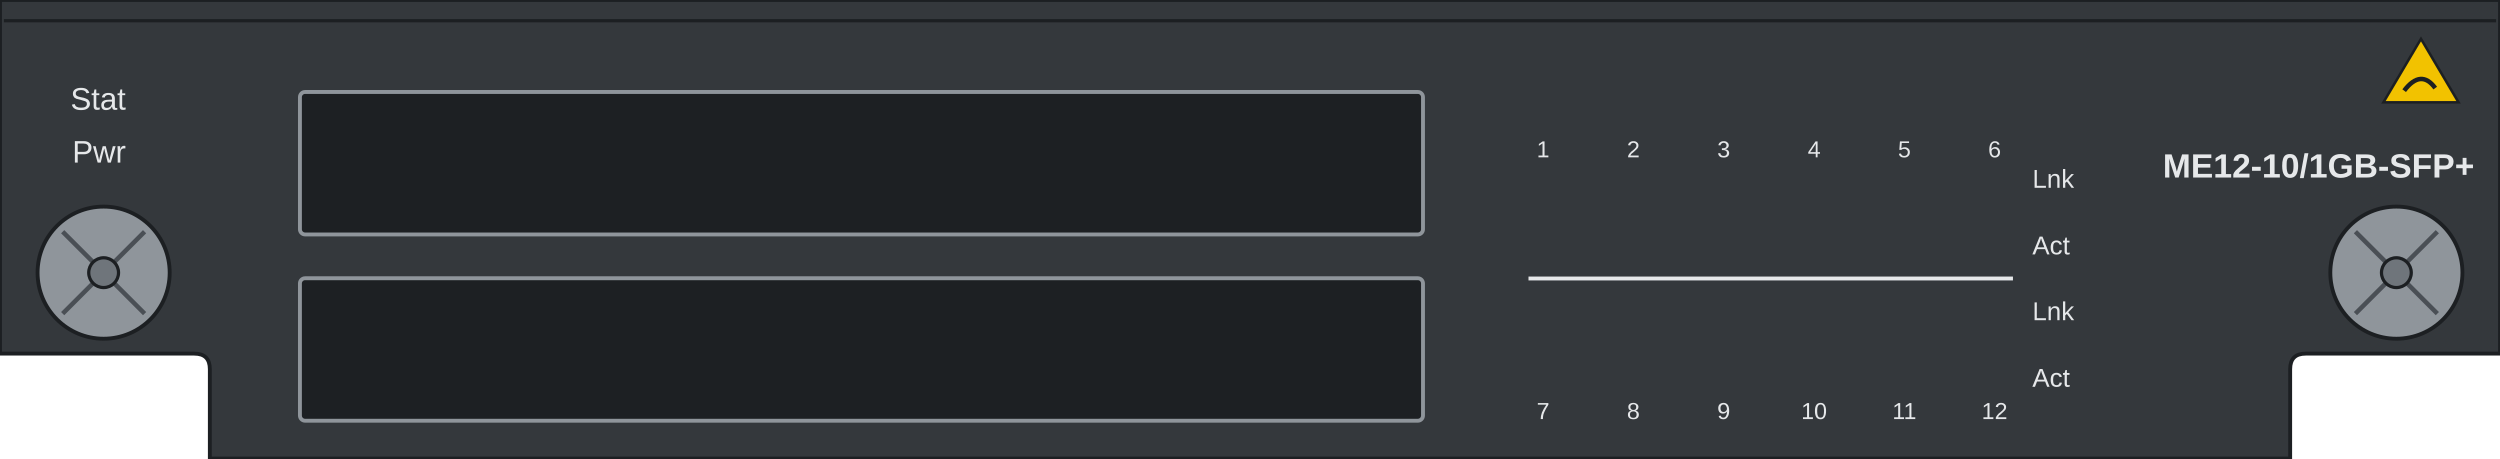
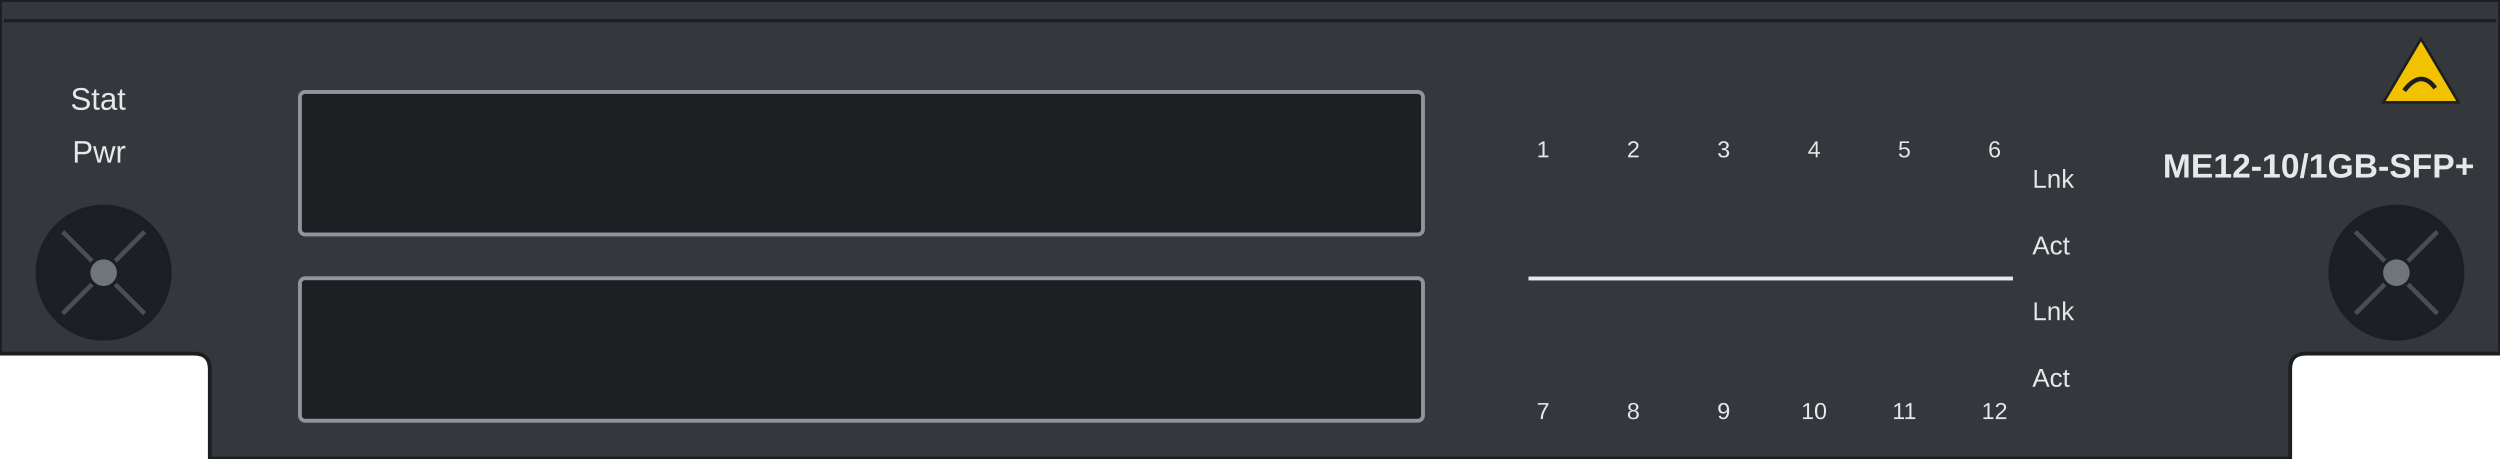
<svg xmlns="http://www.w3.org/2000/svg" width="193mm" height="35.4mm" viewBox="0 0 193 35.4">
  <path id="plate" d="M 0 0 H 193 V 27.3 H 178 Q 176.8 27.3 176.8 28.5 V 35.4 H 16.2 V 28.5 Q 16.2 27.3 15 27.3 H 0 Z" fill="#34383c" stroke="#1c1f22" stroke-width="0.3" />
  <path id="top-fold" d="M 0.3 1.6 L 192.7 1.6" stroke="#1c1f22" stroke-width="0.25" />
  <rect id="bezel-1" x="23.155" y="7.1" width="86.7" height="11" rx="0.4" fill="#1d2023" stroke="#8f959b" stroke-width="0.3" />
  <rect id="bezel-2" x="23.155" y="21.48" width="86.7" height="11" rx="0.4" fill="#1d2023" stroke="#8f959b" stroke-width="0.3" />
  <path id="led-divider" d="M 118.0 21.5 L 155.4 21.5" stroke="#e6e8ea" stroke-width="0.3" />
  <rect id="logo-zone" x="162.5" y="19.5" width="13" height="6" fill="none" />
  <g id="screw-left">
-     <circle cx="8" cy="21.05" r="5.1" fill="#8f959b" stroke="#1c1f22" stroke-width="0.3" />
+     <circle cx="8" cy="21.05" r="5.1" fill="#1c1f23" stroke="#1c1f22" stroke-width="0.3" />
    <path d="M 4.838 17.888 L 11.162 24.212 M 4.838 24.212 L 11.162 17.888" stroke="#4a4f55" stroke-width="0.35" />
    <circle cx="8" cy="21.05" r="1.15" fill="#6f757b" stroke="#1c1f22" stroke-width="0.25" />
  </g>
  <g id="screw-right">
-     <circle cx="185" cy="21.05" r="5.1" fill="#8f959b" stroke="#1c1f22" stroke-width="0.3" />
+     <circle cx="185" cy="21.05" r="5.1" fill="#1c1f23" stroke="#1c1f22" stroke-width="0.3" />
    <path d="M 181.838 17.888 L 188.162 24.212 M 181.838 24.212 L 188.162 17.888" stroke="#4a4f55" stroke-width="0.35" />
    <circle cx="185" cy="21.05" r="1.15" fill="#6f757b" stroke="#1c1f22" stroke-width="0.25" />
  </g>
  <g id="esd-mark">
    <path d="M 184 7.9 L 186.9 3 L 189.8 7.9 Z" fill="#f2c200" stroke="#1c1f22" stroke-width="0.2" />
    <path d="M 185.6 7 Q 186.9 5.3 188 6.8" fill="none" stroke="#1c1f22" stroke-width="0.35" />
  </g>
  <g id="silkscreen">
    <text x="9.71" y="8.47" font-family="Arial" font-size="2.4" fill="#e6e8ea" text-anchor="end">Stat</text>
    <text x="9.71" y="12.55" font-family="Arial" font-size="2.4" fill="#e6e8ea" text-anchor="end">Pwr</text>
    <text x="156.9" y="14.5" font-family="Arial" font-size="2" fill="#e6e8ea" text-anchor="start">Lnk</text>
    <text x="156.9" y="19.64" font-family="Arial" font-size="2" fill="#e6e8ea" text-anchor="start">Act</text>
    <text x="156.9" y="24.72" font-family="Arial" font-size="2" fill="#e6e8ea" text-anchor="start">Lnk</text>
    <text x="156.9" y="29.86" font-family="Arial" font-size="2" fill="#e6e8ea" text-anchor="start">Act</text>
    <text x="119.13" y="12.15" font-family="Arial" font-size="1.8" fill="#e6e8ea" text-anchor="middle">1</text>
    <text x="119.13" y="32.35" font-family="Arial" font-size="1.8" fill="#e6e8ea" text-anchor="middle">7</text>
    <text x="126.1" y="12.15" font-family="Arial" font-size="1.8" fill="#e6e8ea" text-anchor="middle">2</text>
    <text x="126.1" y="32.35" font-family="Arial" font-size="1.8" fill="#e6e8ea" text-anchor="middle">8</text>
    <text x="133.07" y="12.15" font-family="Arial" font-size="1.8" fill="#e6e8ea" text-anchor="middle">3</text>
    <text x="133.07" y="32.35" font-family="Arial" font-size="1.8" fill="#e6e8ea" text-anchor="middle">9</text>
    <text x="140.05" y="12.15" font-family="Arial" font-size="1.8" fill="#e6e8ea" text-anchor="middle">4</text>
    <text x="140.05" y="32.35" font-family="Arial" font-size="1.8" fill="#e6e8ea" text-anchor="middle">10</text>
    <text x="147.02" y="12.15" font-family="Arial" font-size="1.8" fill="#e6e8ea" text-anchor="middle">5</text>
    <text x="147.02" y="32.35" font-family="Arial" font-size="1.8" fill="#e6e8ea" text-anchor="middle">11</text>
    <text x="153.98" y="12.15" font-family="Arial" font-size="1.8" fill="#e6e8ea" text-anchor="middle">6</text>
    <text x="153.98" y="32.35" font-family="Arial" font-size="1.8" fill="#e6e8ea" text-anchor="middle">12</text>
    <g id="model-label">
      <text x="179" y="13.7" font-family="Arial" font-size="2.6" font-weight="bold" fill="#e6e8ea" text-anchor="middle">ME12-10/1GB-SFP+</text>
    </g>
  </g>
</svg>
